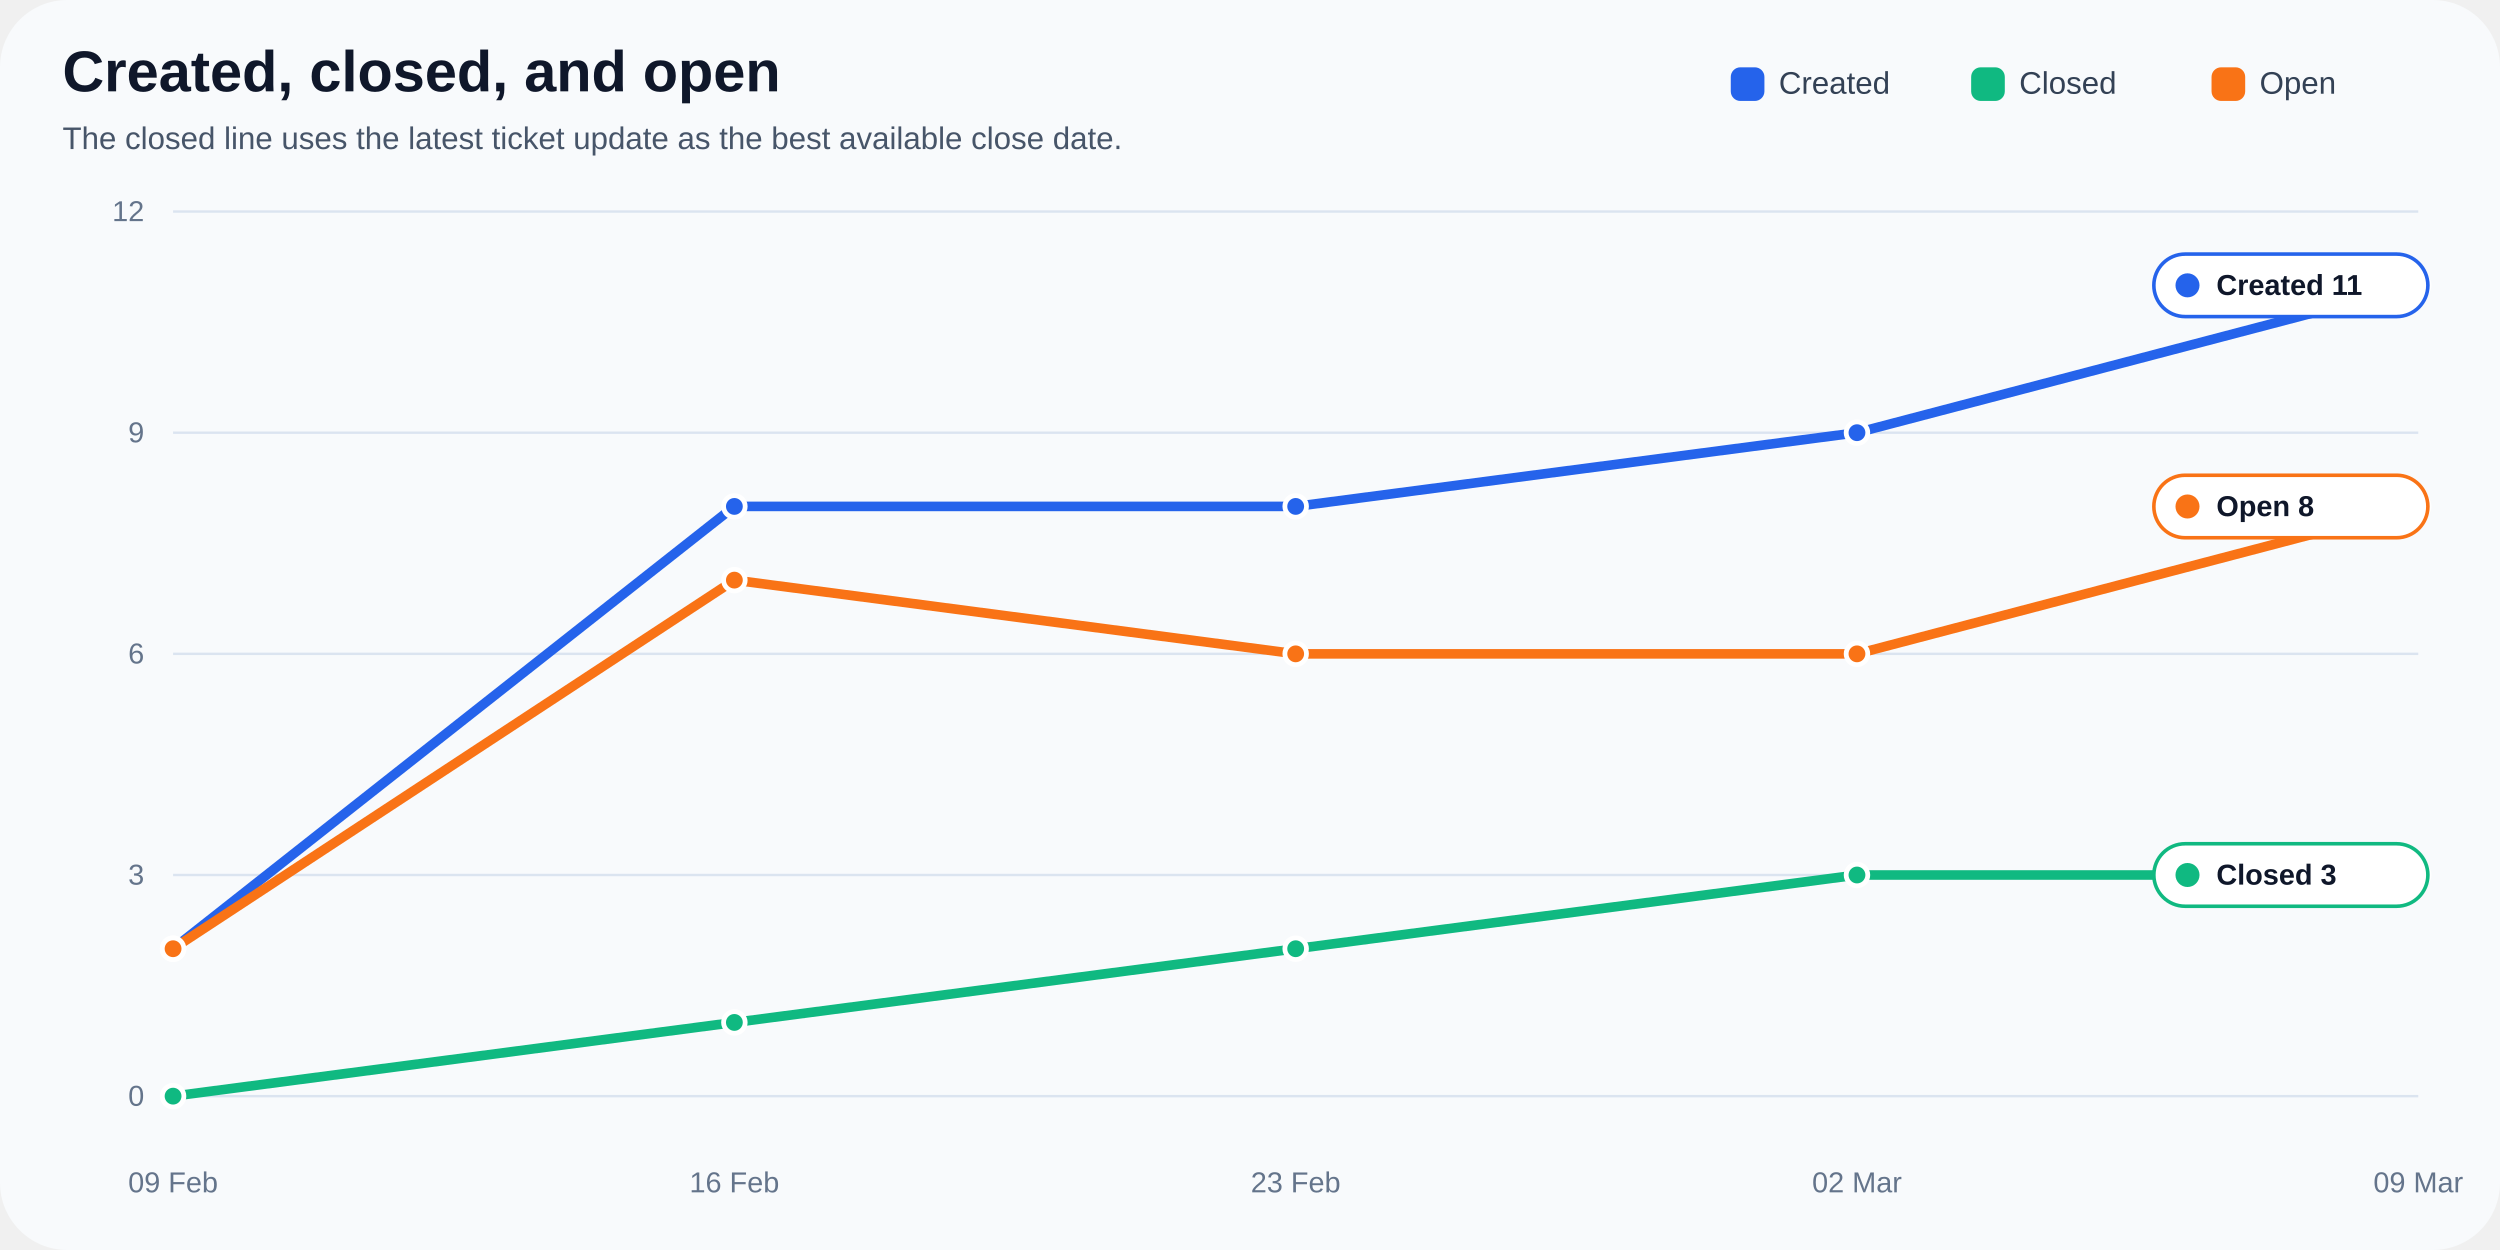
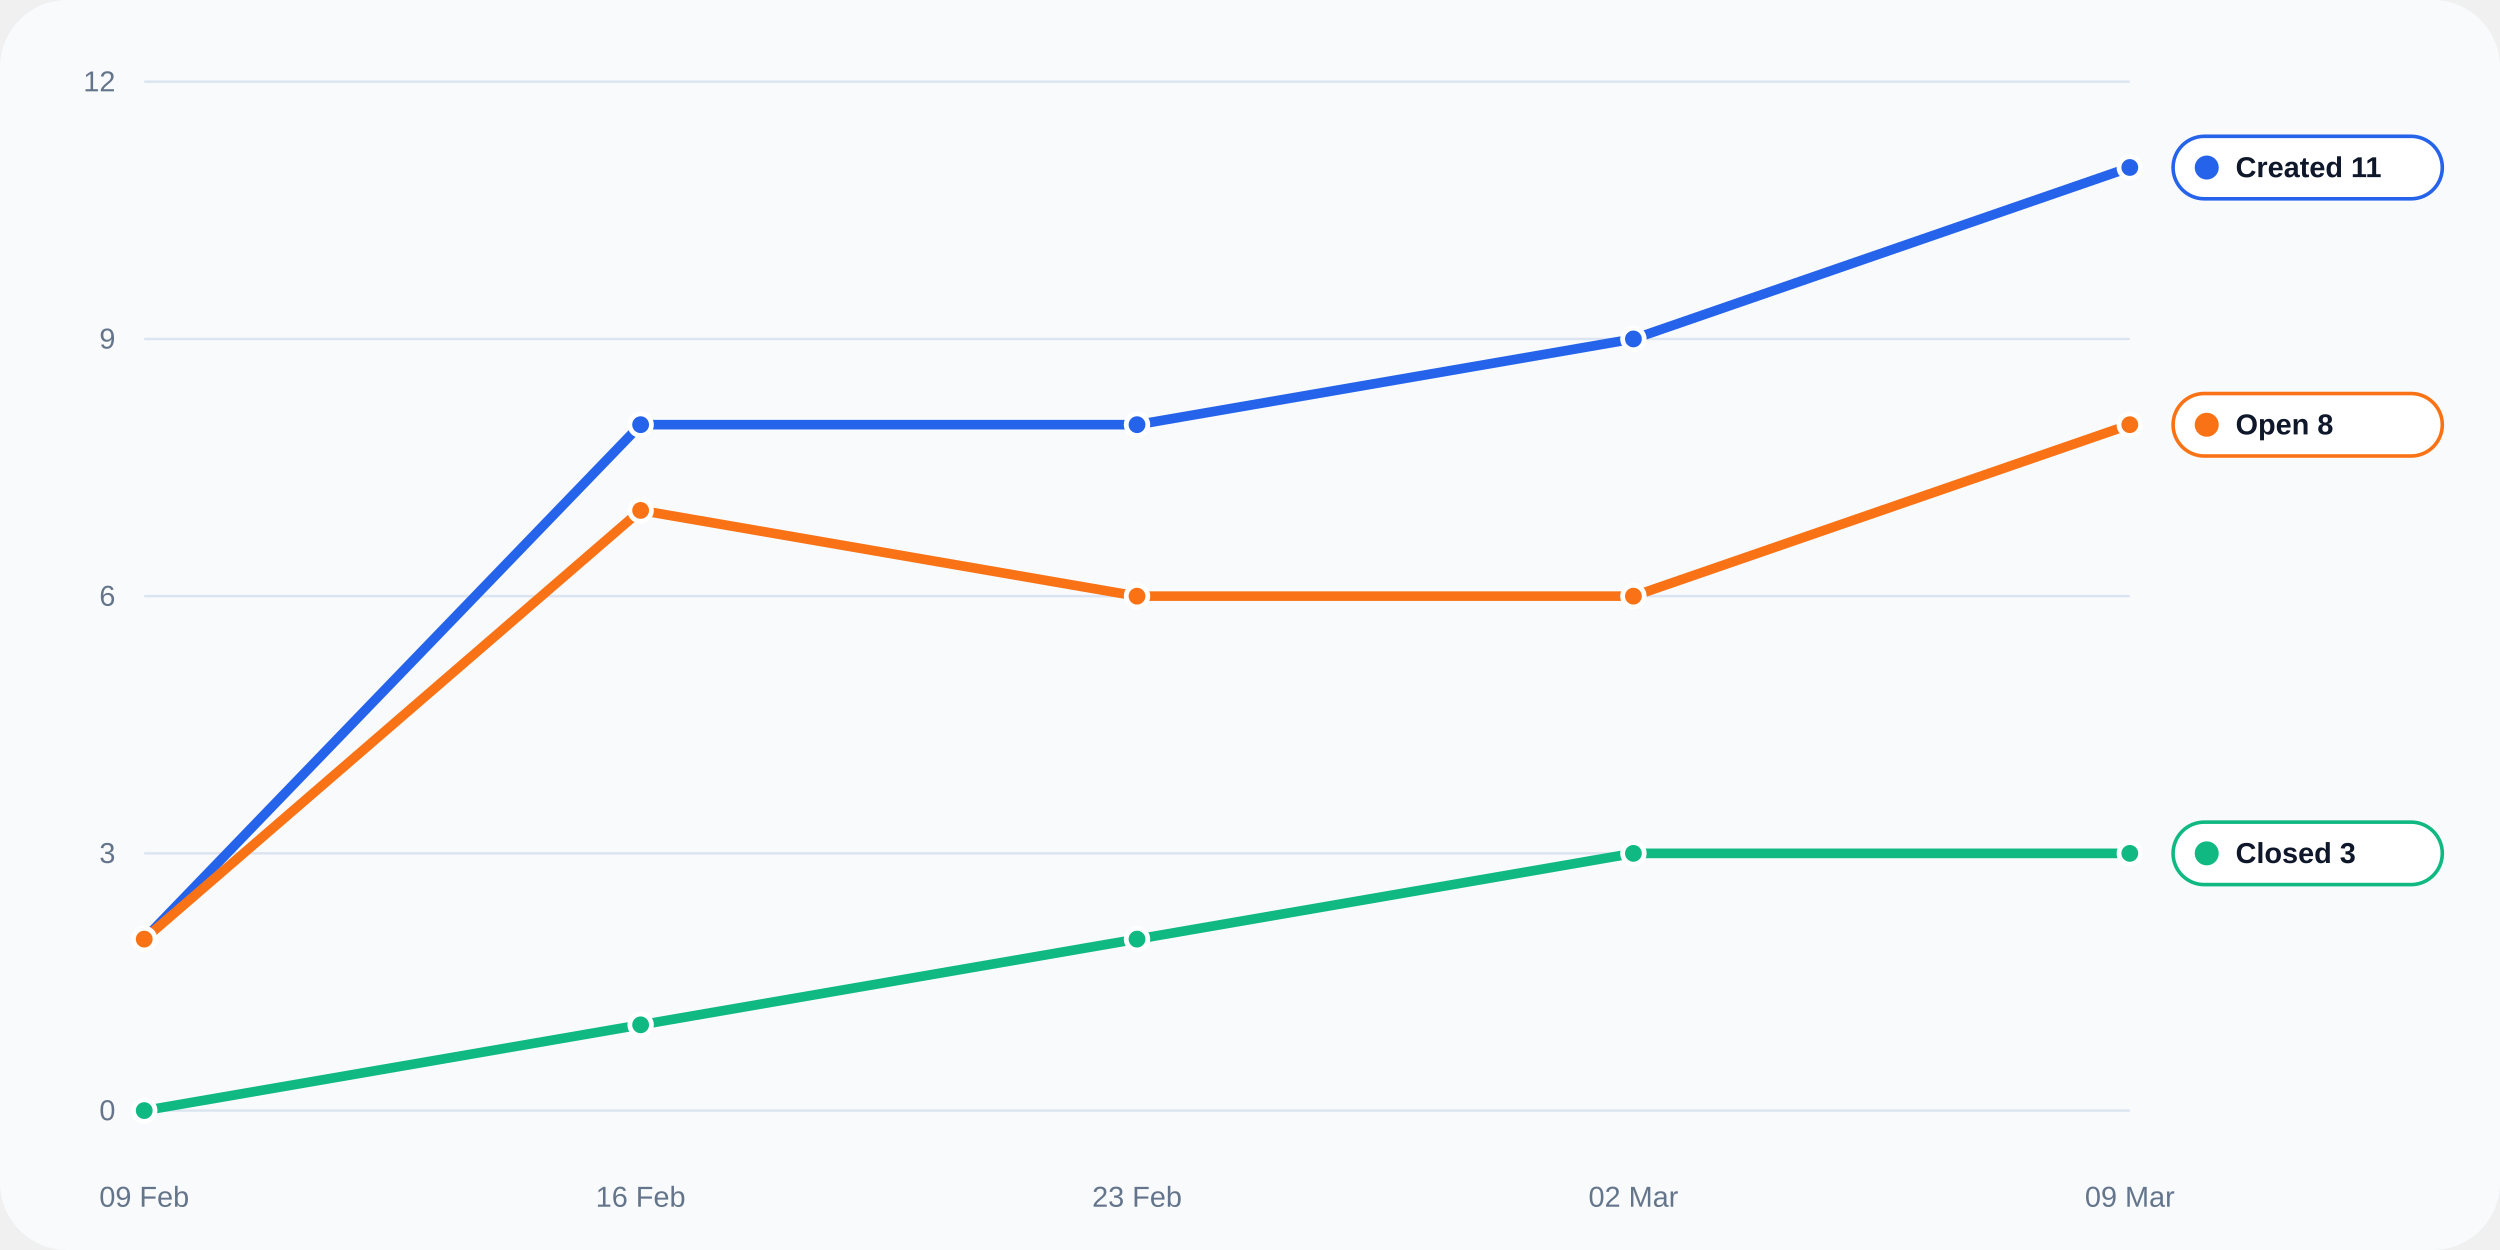
<svg xmlns="http://www.w3.org/2000/svg" width="1040" height="520" viewBox="0 0 1040 520" role="img">
  <rect width="100%" height="100%" rx="28" fill="#f8fafc" />
-   <text x="26" y="38" fill="#0f172a" font-size="24" font-family="Arial, sans-serif" font-weight="700">Created, closed, and open</text>
-   <text x="26" y="62" fill="#475569" font-size="13" font-family="Arial, sans-serif">The closed line uses the latest ticket update as the best available close date.</text>
-   <line x1="72" y1="456.0" x2="1006" y2="456.0" stroke="#dbe4f0" stroke-width="1" />
-   <text x="60" y="460.0" text-anchor="end" fill="#64748b" font-size="12" font-family="Arial, sans-serif">0</text>
-   <line x1="72" y1="364.0" x2="1006" y2="364.0" stroke="#dbe4f0" stroke-width="1" />
-   <text x="60" y="368.0" text-anchor="end" fill="#64748b" font-size="12" font-family="Arial, sans-serif">3</text>
-   <line x1="72" y1="272.0" x2="1006" y2="272.0" stroke="#dbe4f0" stroke-width="1" />
-   <text x="60" y="276.0" text-anchor="end" fill="#64748b" font-size="12" font-family="Arial, sans-serif">6</text>
-   <line x1="72" y1="180.0" x2="1006" y2="180.0" stroke="#dbe4f0" stroke-width="1" />
-   <text x="60" y="184.0" text-anchor="end" fill="#64748b" font-size="12" font-family="Arial, sans-serif">9</text>
-   <line x1="72" y1="88.0" x2="1006" y2="88.0" stroke="#dbe4f0" stroke-width="1" />
-   <text x="60" y="92.0" text-anchor="end" fill="#64748b" font-size="12" font-family="Arial, sans-serif">12</text>
-   <text x="72.0" y="496" text-anchor="middle" fill="#64748b" font-size="12" font-family="Arial, sans-serif">09 Feb</text>
-   <text x="305.5" y="496" text-anchor="middle" fill="#64748b" font-size="12" font-family="Arial, sans-serif">16 Feb</text>
-   <text x="539.0" y="496" text-anchor="middle" fill="#64748b" font-size="12" font-family="Arial, sans-serif">23 Feb</text>
-   <text x="772.5" y="496" text-anchor="middle" fill="#64748b" font-size="12" font-family="Arial, sans-serif">02 Mar</text>
-   <text x="1006.0" y="496" text-anchor="middle" fill="#64748b" font-size="12" font-family="Arial, sans-serif">09 Mar</text>
-   <rect x="720" y="28" width="14" height="14" rx="4" fill="#2563eb" />
-   <text x="740" y="39" fill="#334155" font-size="13" font-family="Arial, sans-serif">Created</text>
-   <rect x="820" y="28" width="14" height="14" rx="4" fill="#10b981" />
-   <text x="840" y="39" fill="#334155" font-size="13" font-family="Arial, sans-serif">Closed</text>
-   <rect x="920" y="28" width="14" height="14" rx="4" fill="#f97316" />
-   <text x="940" y="39" fill="#334155" font-size="13" font-family="Arial, sans-serif">Open</text>
-   <polyline fill="none" stroke="#2563eb" stroke-width="4" stroke-linecap="round" stroke-linejoin="round" points="72.00,394.67 305.50,210.67 539.00,210.67 772.50,180.00 1006.00,118.67" />
-   <circle cx="72.00" cy="394.67" r="4.5" fill="#2563eb" stroke="#fff" stroke-width="2" />
-   <circle cx="305.50" cy="210.67" r="4.5" fill="#2563eb" stroke="#fff" stroke-width="2" />
-   <circle cx="539.00" cy="210.67" r="4.5" fill="#2563eb" stroke="#fff" stroke-width="2" />
-   <circle cx="772.50" cy="180.00" r="4.5" fill="#2563eb" stroke="#fff" stroke-width="2" />
-   <circle cx="1006.00" cy="118.67" r="4.5" fill="#2563eb" stroke="#fff" stroke-width="2" />
-   <polyline fill="none" stroke="#10b981" stroke-width="4" stroke-linecap="round" stroke-linejoin="round" points="72.00,456.00 305.50,425.33 539.00,394.67 772.50,364.00 1006.00,364.00" />
-   <circle cx="72.00" cy="456.00" r="4.5" fill="#10b981" stroke="#fff" stroke-width="2" />
-   <circle cx="305.50" cy="425.33" r="4.5" fill="#10b981" stroke="#fff" stroke-width="2" />
-   <circle cx="539.00" cy="394.67" r="4.5" fill="#10b981" stroke="#fff" stroke-width="2" />
-   <circle cx="772.50" cy="364.00" r="4.5" fill="#10b981" stroke="#fff" stroke-width="2" />
-   <circle cx="1006.00" cy="364.00" r="4.5" fill="#10b981" stroke="#fff" stroke-width="2" />
-   <polyline fill="none" stroke="#f97316" stroke-width="4" stroke-linecap="round" stroke-linejoin="round" points="72.00,394.67 305.50,241.33 539.00,272.00 772.50,272.00 1006.00,210.67" />
-   <circle cx="72.00" cy="394.67" r="4.5" fill="#f97316" stroke="#fff" stroke-width="2" />
-   <circle cx="305.50" cy="241.33" r="4.5" fill="#f97316" stroke="#fff" stroke-width="2" />
-   <circle cx="539.00" cy="272.00" r="4.5" fill="#f97316" stroke="#fff" stroke-width="2" />
-   <circle cx="772.50" cy="272.00" r="4.5" fill="#f97316" stroke="#fff" stroke-width="2" />
-   <circle cx="1006.00" cy="210.67" r="4.5" fill="#f97316" stroke="#fff" stroke-width="2" />
-   <rect x="896" y="105.7" width="114" height="26" rx="13" fill="#ffffff" stroke="#2563eb" stroke-width="1.5" />
-   <circle cx="910" cy="118.7" r="5" fill="#2563eb" />
-   <text x="922" y="122.7" fill="#0f172a" font-size="12" font-family="Arial, sans-serif" font-weight="700">Created 11</text>
-   <rect x="896" y="197.7" width="114" height="26" rx="13" fill="#ffffff" stroke="#f97316" stroke-width="1.5" />
-   <circle cx="910" cy="210.7" r="5" fill="#f97316" />
-   <text x="922" y="214.7" fill="#0f172a" font-size="12" font-family="Arial, sans-serif" font-weight="700">Open 8</text>
-   <rect x="896" y="351.0" width="114" height="26" rx="13" fill="#ffffff" stroke="#10b981" stroke-width="1.5" />
-   <circle cx="910" cy="364.0" r="5" fill="#10b981" />
-   <text x="922" y="368.0" fill="#0f172a" font-size="12" font-family="Arial, sans-serif" font-weight="700">Closed 3</text>
+   <line x1="60" y1="462.0" x2="886" y2="462.0" stroke="#dbe4f0" stroke-width="1" />
+   <text x="48" y="466.0" text-anchor="end" fill="#64748b" font-size="12" font-family="Arial, sans-serif">0</text>
+   <line x1="60" y1="355.0" x2="886" y2="355.0" stroke="#dbe4f0" stroke-width="1" />
+   <text x="48" y="359.0" text-anchor="end" fill="#64748b" font-size="12" font-family="Arial, sans-serif">3</text>
+   <line x1="60" y1="248.0" x2="886" y2="248.0" stroke="#dbe4f0" stroke-width="1" />
+   <text x="48" y="252.0" text-anchor="end" fill="#64748b" font-size="12" font-family="Arial, sans-serif">6</text>
+   <line x1="60" y1="141.0" x2="886" y2="141.0" stroke="#dbe4f0" stroke-width="1" />
+   <text x="48" y="145.0" text-anchor="end" fill="#64748b" font-size="12" font-family="Arial, sans-serif">9</text>
+   <line x1="60" y1="34.0" x2="886" y2="34.0" stroke="#dbe4f0" stroke-width="1" />
+   <text x="48" y="38.0" text-anchor="end" fill="#64748b" font-size="12" font-family="Arial, sans-serif">12</text>
+   <text x="60.0" y="502" text-anchor="middle" fill="#64748b" font-size="12" font-family="Arial, sans-serif">09 Feb</text>
+   <text x="266.5" y="502" text-anchor="middle" fill="#64748b" font-size="12" font-family="Arial, sans-serif">16 Feb</text>
+   <text x="473.0" y="502" text-anchor="middle" fill="#64748b" font-size="12" font-family="Arial, sans-serif">23 Feb</text>
+   <text x="679.5" y="502" text-anchor="middle" fill="#64748b" font-size="12" font-family="Arial, sans-serif">02 Mar</text>
+   <text x="886.0" y="502" text-anchor="middle" fill="#64748b" font-size="12" font-family="Arial, sans-serif">09 Mar</text>
+   <polyline fill="none" stroke="#2563eb" stroke-width="4" stroke-linecap="round" stroke-linejoin="round" points="60.00,390.67 266.50,176.67 473.00,176.67 679.50,141.00 886.00,69.67" />
+   <circle cx="60.00" cy="390.67" r="4.5" fill="#2563eb" stroke="#fff" stroke-width="2" />
+   <circle cx="266.50" cy="176.67" r="4.5" fill="#2563eb" stroke="#fff" stroke-width="2" />
+   <circle cx="473.00" cy="176.67" r="4.5" fill="#2563eb" stroke="#fff" stroke-width="2" />
+   <circle cx="679.50" cy="141.00" r="4.5" fill="#2563eb" stroke="#fff" stroke-width="2" />
+   <circle cx="886.00" cy="69.67" r="4.5" fill="#2563eb" stroke="#fff" stroke-width="2" />
+   <polyline fill="none" stroke="#10b981" stroke-width="4" stroke-linecap="round" stroke-linejoin="round" points="60.00,462.00 266.50,426.33 473.00,390.67 679.50,355.00 886.00,355.00" />
+   <circle cx="60.00" cy="462.00" r="4.5" fill="#10b981" stroke="#fff" stroke-width="2" />
+   <circle cx="266.50" cy="426.33" r="4.5" fill="#10b981" stroke="#fff" stroke-width="2" />
+   <circle cx="473.00" cy="390.67" r="4.5" fill="#10b981" stroke="#fff" stroke-width="2" />
+   <circle cx="679.50" cy="355.00" r="4.5" fill="#10b981" stroke="#fff" stroke-width="2" />
+   <circle cx="886.00" cy="355.00" r="4.5" fill="#10b981" stroke="#fff" stroke-width="2" />
+   <polyline fill="none" stroke="#f97316" stroke-width="4" stroke-linecap="round" stroke-linejoin="round" points="60.00,390.67 266.50,212.33 473.00,248.00 679.50,248.00 886.00,176.67" />
+   <circle cx="60.00" cy="390.67" r="4.5" fill="#f97316" stroke="#fff" stroke-width="2" />
+   <circle cx="266.50" cy="212.33" r="4.5" fill="#f97316" stroke="#fff" stroke-width="2" />
+   <circle cx="473.00" cy="248.00" r="4.5" fill="#f97316" stroke="#fff" stroke-width="2" />
+   <circle cx="679.50" cy="248.00" r="4.5" fill="#f97316" stroke="#fff" stroke-width="2" />
+   <circle cx="886.00" cy="176.67" r="4.5" fill="#f97316" stroke="#fff" stroke-width="2" />
+   <rect x="904" y="56.7" width="112" height="26" rx="13" fill="#ffffff" stroke="#2563eb" stroke-width="1.5" />
+   <circle cx="918" cy="69.7" r="5" fill="#2563eb" />
+   <text x="930" y="73.7" fill="#0f172a" font-size="12" font-family="Arial, sans-serif" font-weight="700">Created 11</text>
+   <rect x="904" y="163.7" width="112" height="26" rx="13" fill="#ffffff" stroke="#f97316" stroke-width="1.5" />
+   <circle cx="918" cy="176.7" r="5" fill="#f97316" />
+   <text x="930" y="180.7" fill="#0f172a" font-size="12" font-family="Arial, sans-serif" font-weight="700">Open 8</text>
+   <rect x="904" y="342.0" width="112" height="26" rx="13" fill="#ffffff" stroke="#10b981" stroke-width="1.5" />
+   <circle cx="918" cy="355.0" r="5" fill="#10b981" />
+   <text x="930" y="359.0" fill="#0f172a" font-size="12" font-family="Arial, sans-serif" font-weight="700">Closed 3</text>
</svg>
